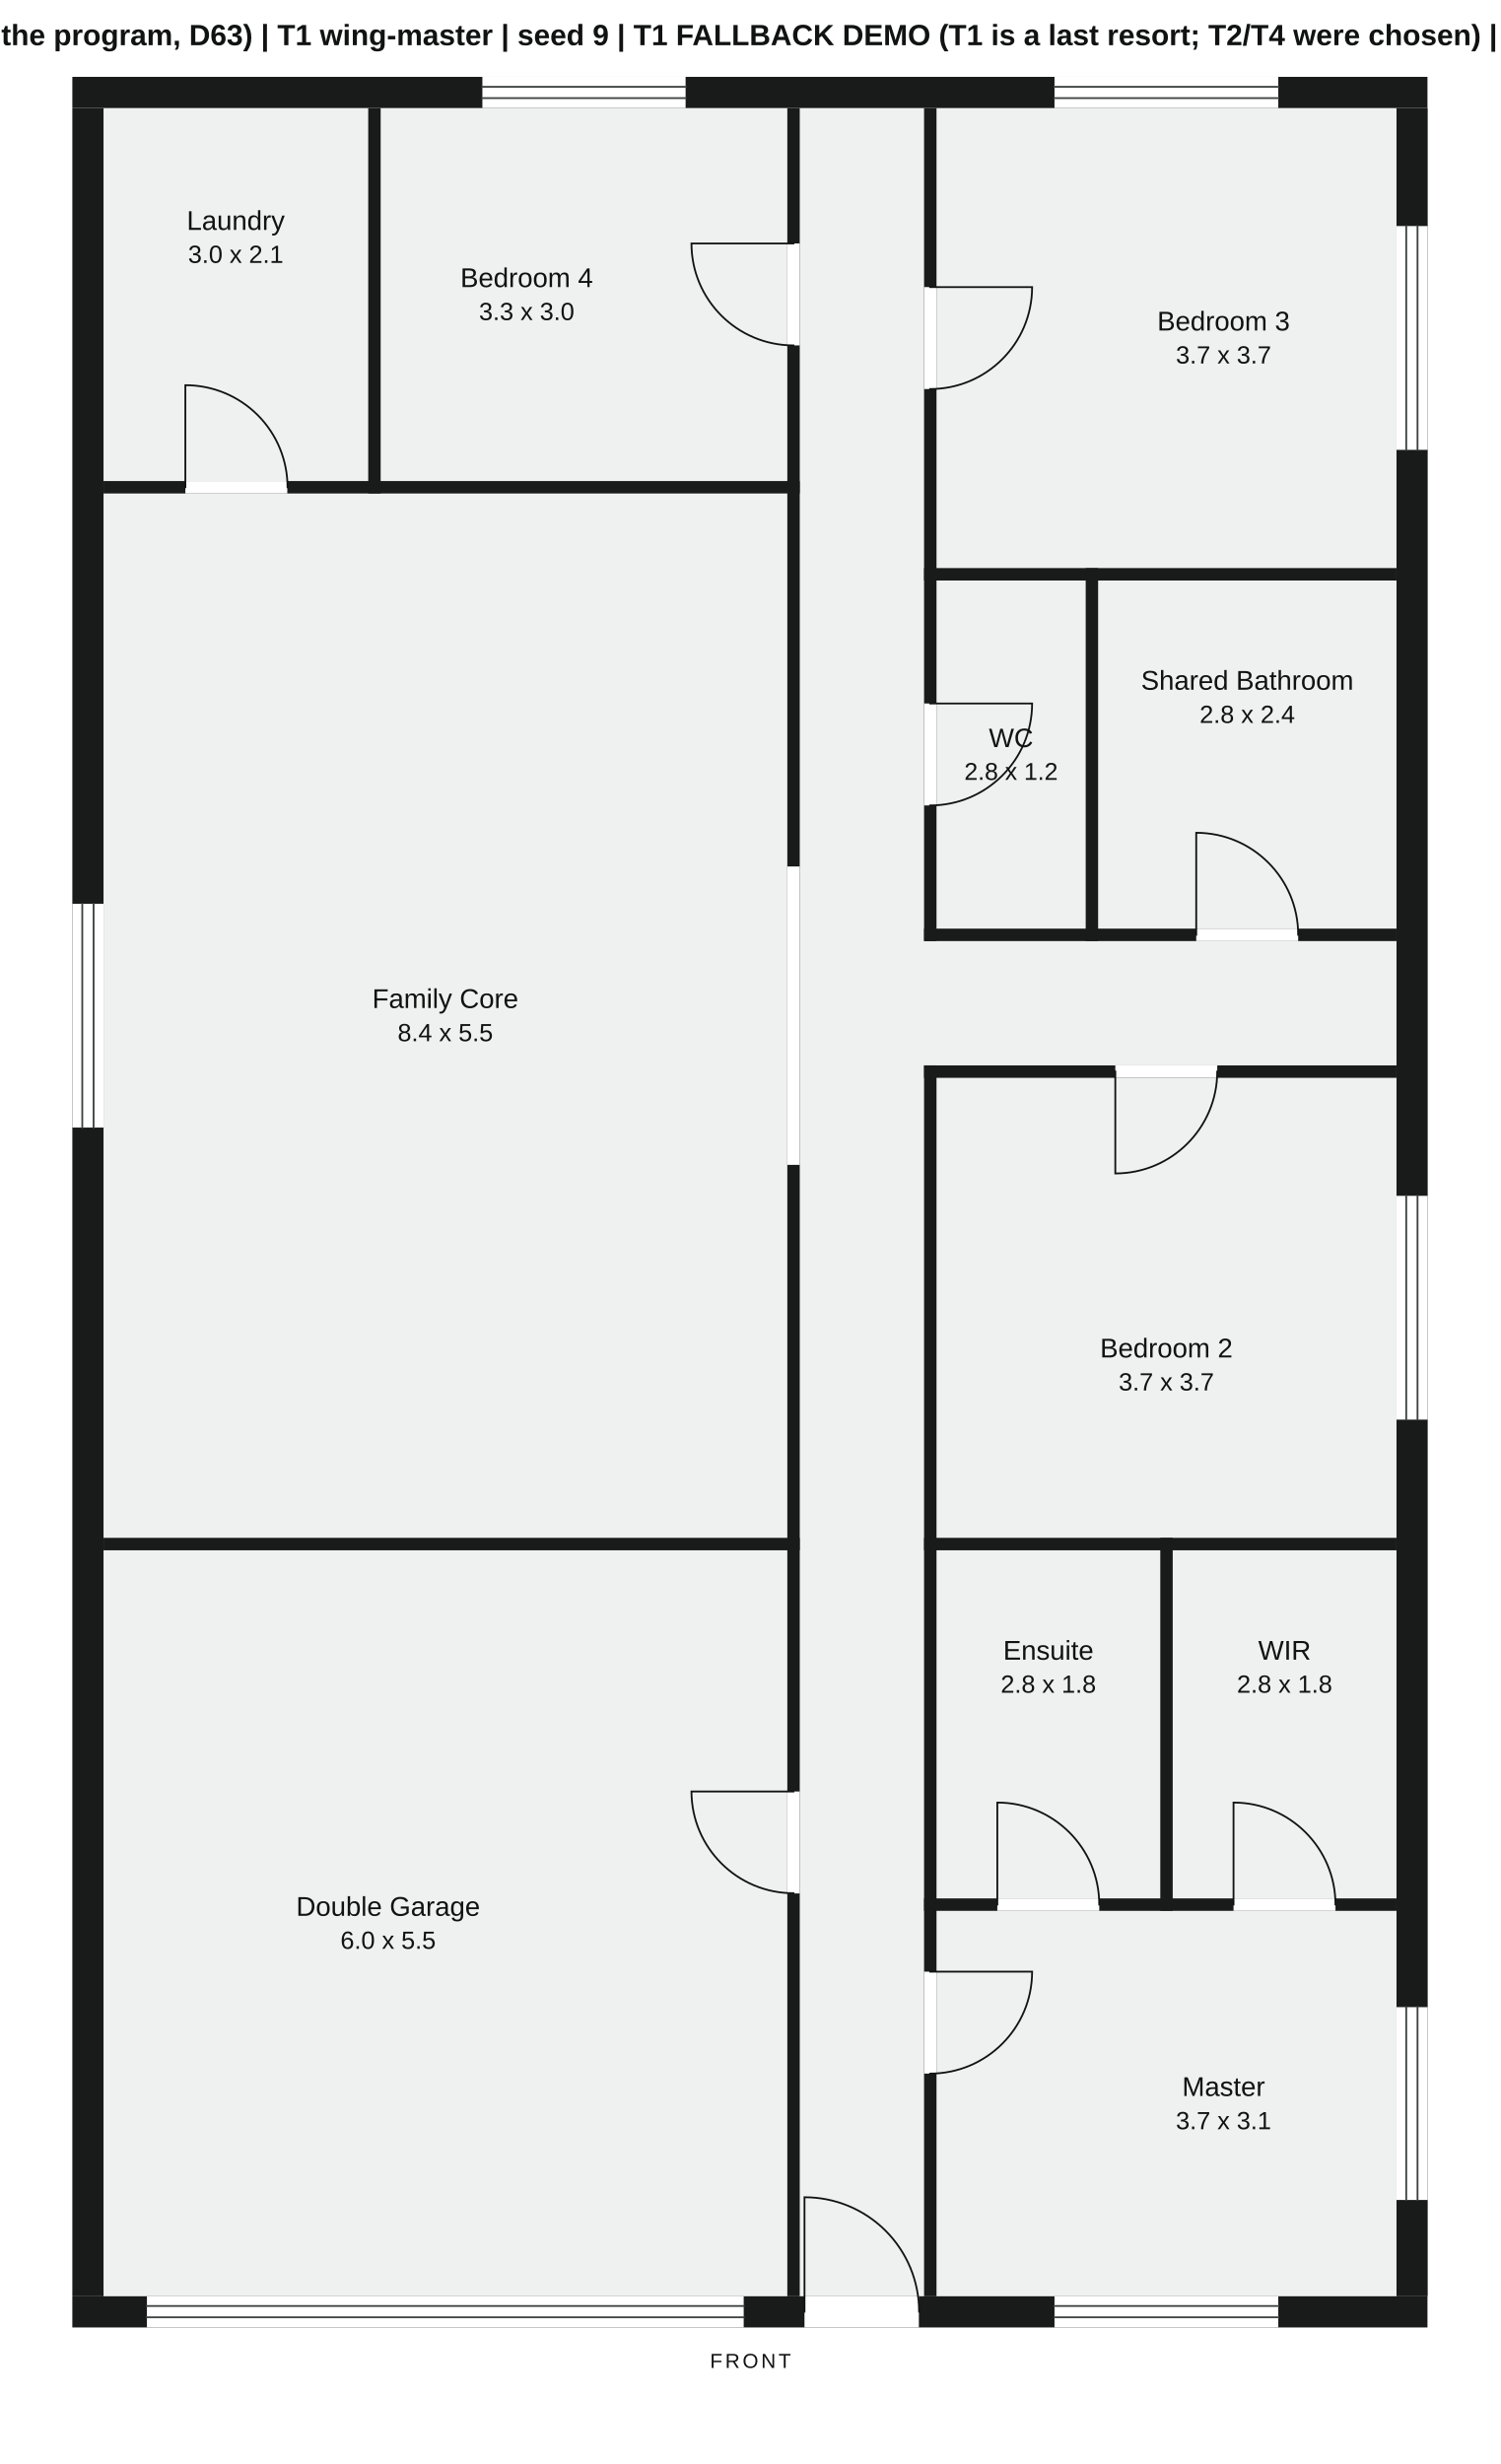
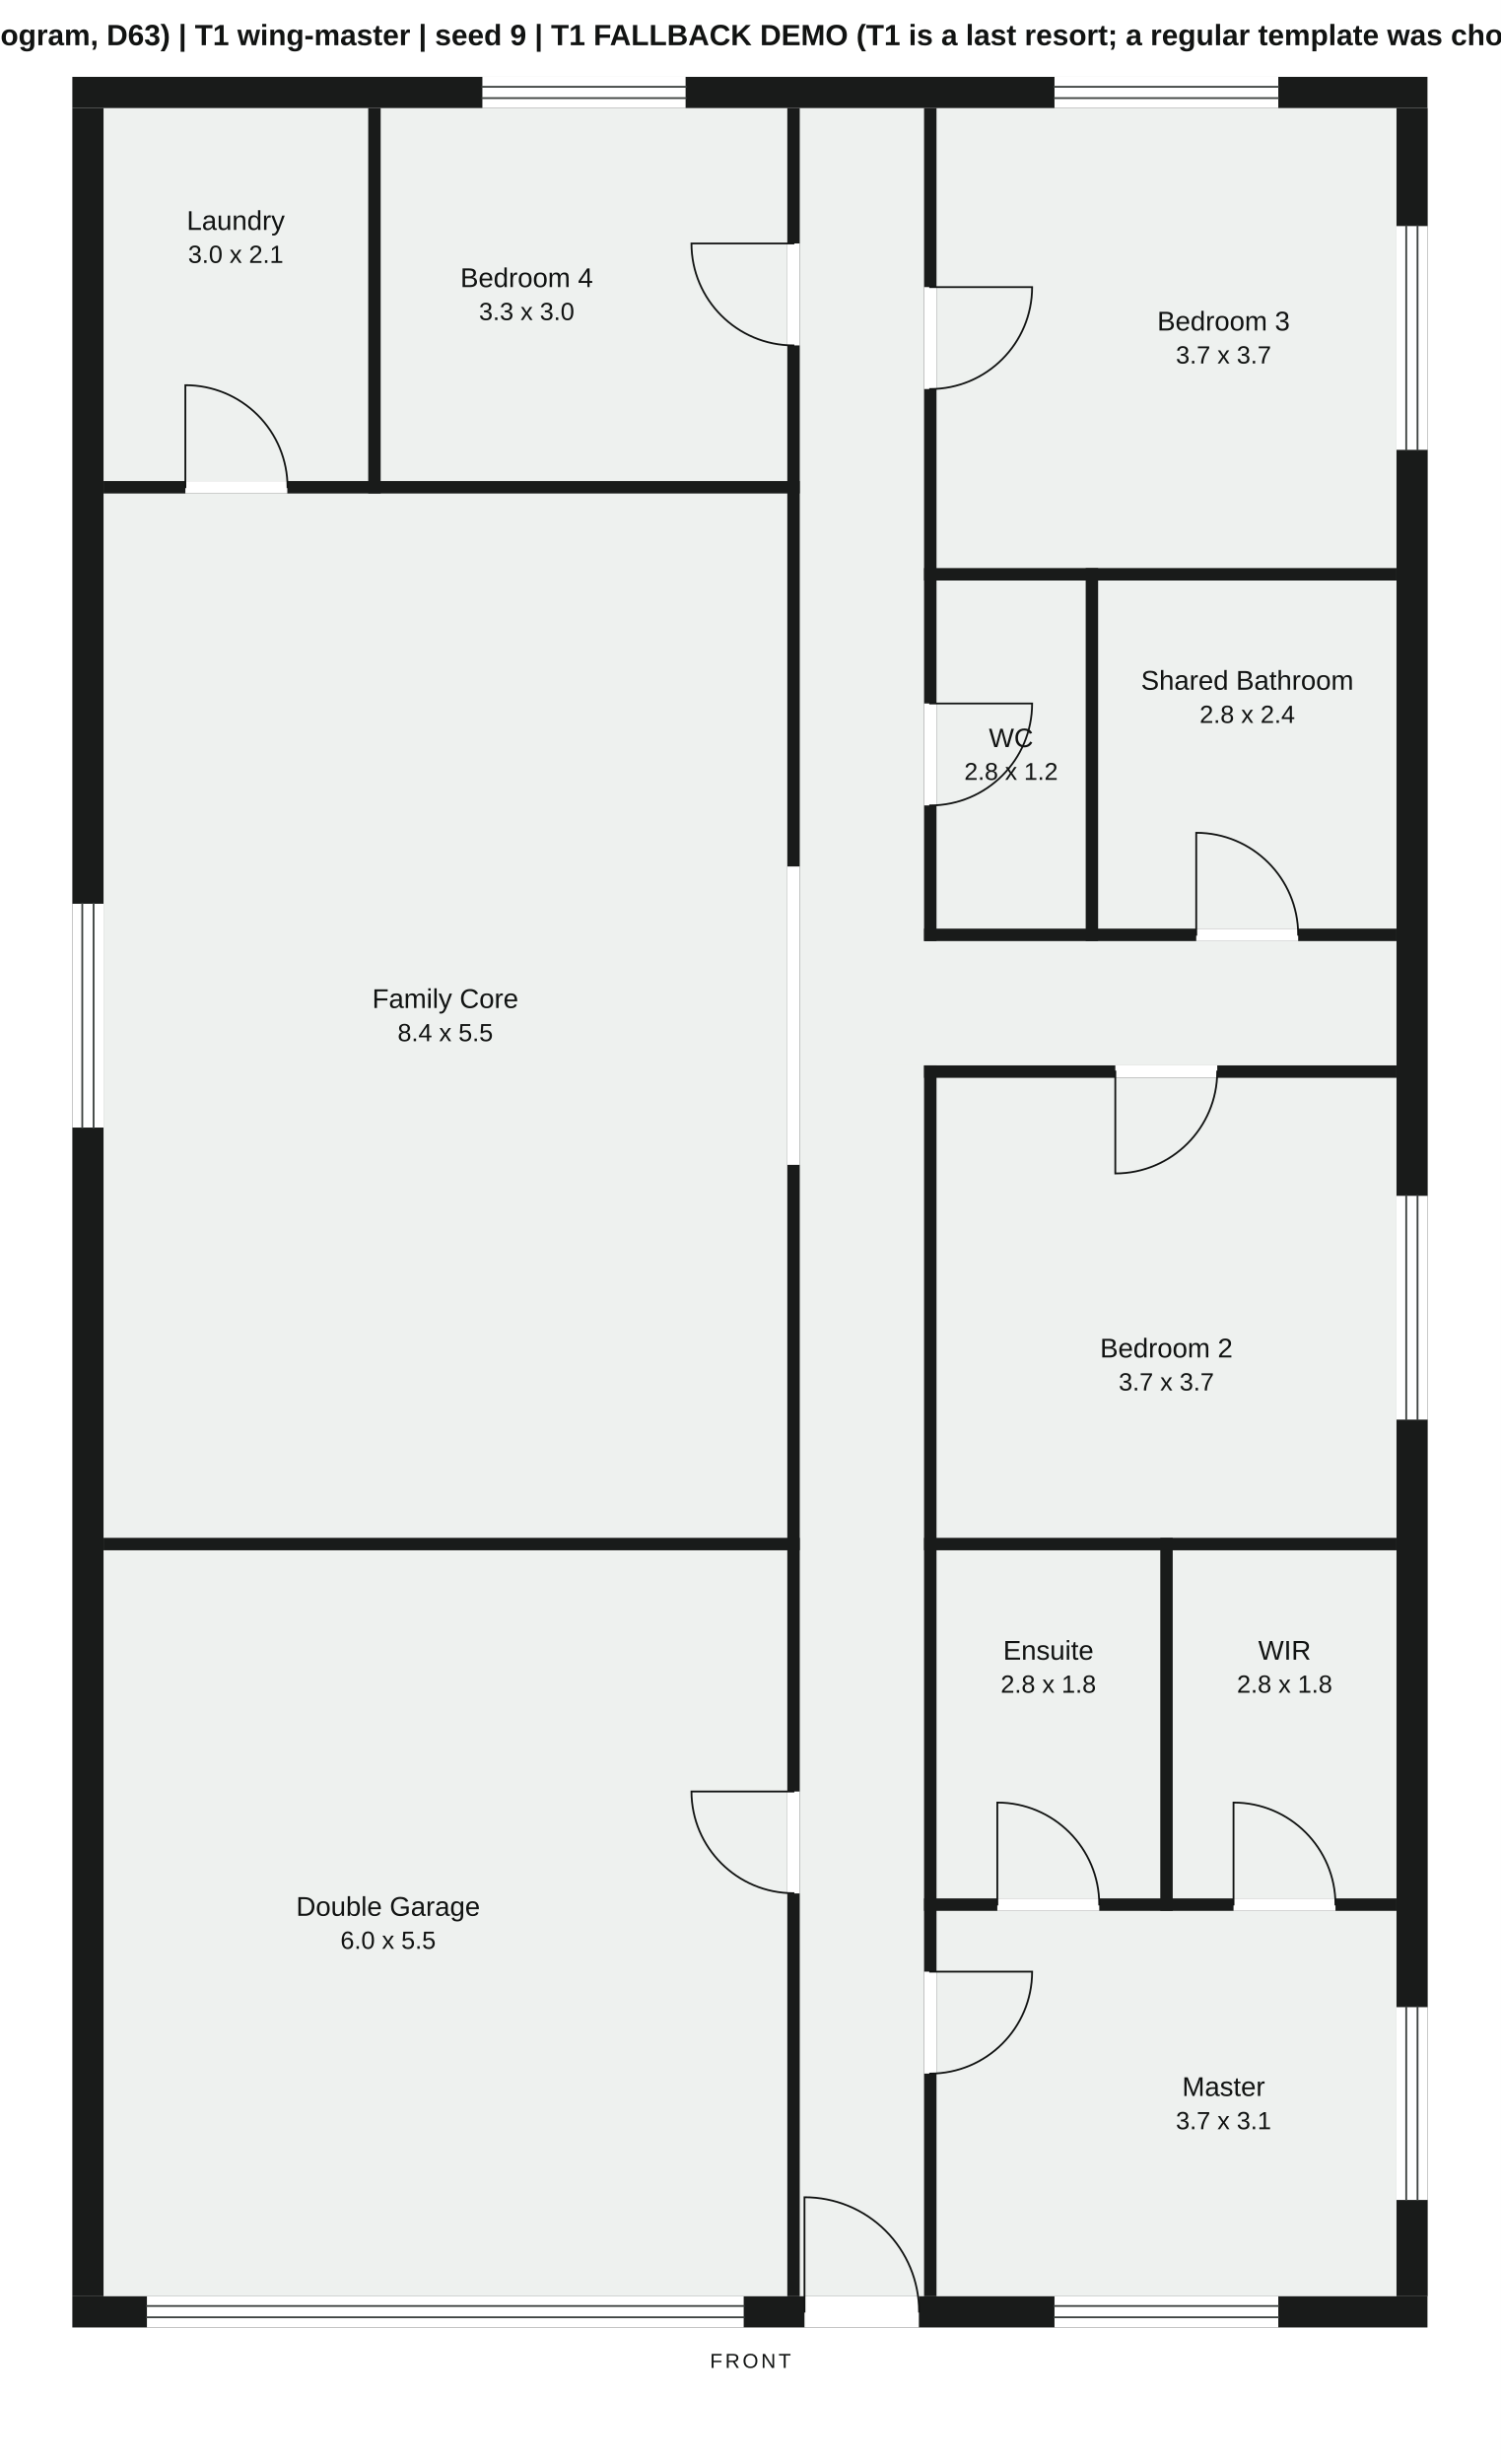
- <svg xmlns="http://www.w3.org/2000/svg" width="664" height="1090" viewBox="0 0 664 1090" role="img" aria-label="FIXTURE-A (no Alfresco in the program, D63) | T1 wing-master | seed 9 | T1 FALLBACK DEMO (T1 is a last resort; T2/T4 were chosen) | provisional · candidate 9-0" font-family="Arial, Helvetica, sans-serif" shape-rendering="geometricPrecision">
+ <svg xmlns="http://www.w3.org/2000/svg" width="664" height="1090" viewBox="0 0 664 1090" role="img" aria-label="FIXTURE-A (no Alfresco in the program, D63) | T1 wing-master | seed 9 | T1 FALLBACK DEMO (T1 is a last resort; a regular template was chosen) | provisional · candidate 9-0" font-family="Arial, Helvetica, sans-serif" shape-rendering="geometricPrecision">
  <rect width="100%" height="100%" fill="#fff" />
  <rect x="45.8" y="47.8" width="572.0" height="968.0" fill="#eef1ef" stroke="none" />
  <rect x="414.3" y="845.3" width="203.5" height="170.5" fill="#eef1ef" stroke="none" />
  <rect x="518.8" y="685.8" width="99.0" height="154.0" fill="#eef1ef" stroke="none" />
  <rect x="414.3" y="685.8" width="99.0" height="154.0" fill="#eef1ef" stroke="none" />
  <rect x="45.8" y="685.8" width="302.5" height="330.0" fill="#eef1ef" stroke="none" />
  <rect x="414.3" y="476.8" width="203.5" height="203.5" fill="#eef1ef" stroke="none" />
  <rect x="485.8" y="256.8" width="132.0" height="154.0" fill="#eef1ef" stroke="none" />
  <rect x="414.3" y="256.8" width="66.0" height="154.0" fill="#eef1ef" stroke="none" />
  <rect x="414.3" y="47.8" width="203.5" height="203.5" fill="#eef1ef" stroke="none" />
  <rect x="45.8" y="218.3" width="302.5" height="462.0" fill="#eef1ef" stroke="none" />
  <rect x="168.4" y="47.8" width="179.8" height="165.0" fill="#eef1ef" stroke="none" />
  <rect x="45.8" y="47.8" width="117.2" height="165.0" fill="#eef1ef" stroke="none" />
  <rect x="353.8" y="944.3" width="55.0" height="71.5" fill="#eef1ef" stroke="none" />
  <rect x="353.8" y="47.8" width="55.0" height="896.5" fill="#eef1ef" stroke="none" />
  <rect x="414.3" y="416.3" width="203.5" height="55.0" fill="#eef1ef" stroke="none" />
  <rect x="384.0" y="416.3" width="55.0" height="55.0" fill="#eef1ef" stroke="none" />
  <rect x="32.0" y="34.0" width="599.5" height="13.8" fill="#191b1a" stroke="none" />
  <rect x="32.0" y="1015.8" width="599.5" height="13.8" fill="#191b1a" stroke="none" />
  <rect x="32.0" y="47.8" width="13.8" height="968.0" fill="#191b1a" stroke="none" />
  <rect x="617.8" y="47.8" width="13.8" height="968.0" fill="#191b1a" stroke="none" />
  <rect x="408.8" y="47.8" width="5.5" height="368.5" fill="#191b1a" stroke="none" />
  <rect x="408.8" y="471.3" width="5.5" height="544.5" fill="#191b1a" stroke="none" />
  <rect x="513.3" y="680.3" width="5.5" height="165.0" fill="#191b1a" stroke="none" />
  <rect x="348.3" y="47.8" width="5.5" height="968.0" fill="#191b1a" stroke="none" />
  <rect x="480.3" y="251.3" width="5.5" height="165.0" fill="#191b1a" stroke="none" />
  <rect x="162.9" y="47.8" width="5.5" height="170.5" fill="#191b1a" stroke="none" />
  <rect x="408.8" y="839.8" width="209.0" height="5.5" fill="#191b1a" stroke="none" />
  <rect x="45.8" y="680.3" width="308.0" height="5.5" fill="#191b1a" stroke="none" />
  <rect x="408.8" y="680.3" width="209.0" height="5.5" fill="#191b1a" stroke="none" />
  <rect x="408.8" y="471.3" width="209.0" height="5.5" fill="#191b1a" stroke="none" />
  <rect x="408.8" y="251.3" width="209.0" height="5.5" fill="#191b1a" stroke="none" />
  <rect x="408.8" y="410.8" width="209.0" height="5.5" fill="#191b1a" stroke="none" />
  <rect x="45.8" y="212.8" width="308.0" height="5.5" fill="#191b1a" stroke="none" />
  <g class="presentational-window" data-room-id="master">
    <rect x="466.5" y="1015.8" width="99.0" height="13.8" fill="#fff" stroke="none" />
    <line x1="466.5" y1="1020.1" x2="565.5" y2="1020.1" stroke="#3d4240" stroke-width="0.8" stroke-linecap="square" />
    <line x1="466.5" y1="1025.1" x2="565.5" y2="1025.1" stroke="#3d4240" stroke-width="0.8" stroke-linecap="square" />
  </g>
  <g class="presentational-window" data-room-id="master">
    <rect x="617.8" y="887.9" width="13.8" height="85.3" fill="#fff" stroke="none" />
    <line x1="622.1" y1="887.9" x2="622.1" y2="973.1" stroke="#3d4240" stroke-width="0.8" stroke-linecap="square" />
    <line x1="627.1" y1="887.9" x2="627.1" y2="973.1" stroke="#3d4240" stroke-width="0.8" stroke-linecap="square" />
  </g>
  <g class="presentational-window" data-room-id="bed2">
    <rect x="617.8" y="529.0" width="13.8" height="99.0" fill="#fff" stroke="none" />
    <line x1="622.1" y1="529.0" x2="622.1" y2="628.0" stroke="#3d4240" stroke-width="0.8" stroke-linecap="square" />
    <line x1="627.1" y1="529.0" x2="627.1" y2="628.0" stroke="#3d4240" stroke-width="0.8" stroke-linecap="square" />
  </g>
  <g class="presentational-window" data-room-id="bed3">
    <rect x="466.5" y="34.0" width="99.0" height="13.8" fill="#fff" stroke="none" />
    <line x1="466.5" y1="38.4" x2="565.5" y2="38.4" stroke="#3d4240" stroke-width="0.8" stroke-linecap="square" />
    <line x1="466.5" y1="43.4" x2="565.5" y2="43.4" stroke="#3d4240" stroke-width="0.8" stroke-linecap="square" />
  </g>
  <g class="presentational-window" data-room-id="bed3">
    <rect x="617.8" y="100.0" width="13.8" height="99.0" fill="#fff" stroke="none" />
    <line x1="622.1" y1="100.0" x2="622.1" y2="199.0" stroke="#3d4240" stroke-width="0.8" stroke-linecap="square" />
    <line x1="627.1" y1="100.0" x2="627.1" y2="199.0" stroke="#3d4240" stroke-width="0.8" stroke-linecap="square" />
  </g>
  <g class="presentational-window" data-room-id="core">
    <rect x="32.0" y="399.8" width="13.8" height="99.0" fill="#fff" stroke="none" />
    <line x1="36.4" y1="399.8" x2="36.4" y2="498.8" stroke="#3d4240" stroke-width="0.8" stroke-linecap="square" />
    <line x1="41.4" y1="399.8" x2="41.4" y2="498.8" stroke="#3d4240" stroke-width="0.8" stroke-linecap="square" />
  </g>
  <g class="presentational-window" data-room-id="bed4">
    <rect x="213.4" y="34.0" width="89.9" height="13.8" fill="#fff" stroke="none" />
    <line x1="213.4" y1="38.4" x2="303.3" y2="38.4" stroke="#3d4240" stroke-width="0.8" stroke-linecap="square" />
    <line x1="213.4" y1="43.4" x2="303.3" y2="43.4" stroke="#3d4240" stroke-width="0.8" stroke-linecap="square" />
  </g>
  <g data-door-id="D-master" data-door-style="swing">
    <rect x="408.8" y="872.2" width="5.5" height="45.1" fill="#fff" stroke="none" />
    <path d="M411.5 872.2 L456.6 872.2 M411.5 917.3 A45.1 45.1 0 0 0 456.6 872.2" fill="none" stroke="#111312" stroke-width="0.8" stroke-linecap="square" />
  </g>
  <g data-door-id="D-wir" data-door-style="swing">
    <rect x="545.7" y="839.8" width="45.1" height="5.5" fill="#fff" stroke="none" />
    <path d="M545.7 842.5 L545.7 797.4 M590.8 842.5 A45.1 45.1 0 0 0 545.7 797.4" fill="none" stroke="#111312" stroke-width="0.8" stroke-linecap="square" />
  </g>
  <g data-door-id="D-ensuite" data-door-style="swing">
    <rect x="441.2" y="839.8" width="45.1" height="5.5" fill="#fff" stroke="none" />
    <path d="M441.2 842.5 L441.2 797.4 M486.3 842.5 A45.1 45.1 0 0 0 441.2 797.4" fill="none" stroke="#111312" stroke-width="0.8" stroke-linecap="square" />
  </g>
  <g data-door-id="D-garage" data-door-style="swing">
    <rect x="348.3" y="792.5" width="5.5" height="45.1" fill="#fff" stroke="none" />
    <path d="M351.0 792.5 L305.9 792.5 M351.0 837.5 A45.1 45.1 0 0 1 305.9 792.5" fill="none" stroke="#111312" stroke-width="0.8" stroke-linecap="square" />
  </g>
  <g data-door-id="D-bed2" data-door-style="swing">
    <rect x="493.4" y="471.3" width="45.1" height="5.5" fill="#fff" stroke="none" />
    <path d="M493.4 474.0 L493.4 519.1 M538.5 474.0 A45.1 45.1 0 0 1 493.4 519.1" fill="none" stroke="#111312" stroke-width="0.8" stroke-linecap="square" />
  </g>
  <g data-door-id="D-bath" data-door-style="swing">
    <rect x="529.2" y="410.8" width="45.1" height="5.5" fill="#fff" stroke="none" />
    <path d="M529.2 413.5 L529.2 368.4 M574.3 413.5 A45.1 45.1 0 0 0 529.2 368.4" fill="none" stroke="#111312" stroke-width="0.8" stroke-linecap="square" />
  </g>
  <g data-door-id="D-wc" data-door-style="swing">
    <rect x="408.8" y="311.2" width="5.5" height="45.1" fill="#fff" stroke="none" />
    <path d="M411.5 311.2 L456.6 311.2 M411.5 356.3 A45.1 45.1 0 0 0 456.6 311.2" fill="none" stroke="#111312" stroke-width="0.8" stroke-linecap="square" />
  </g>
  <g data-door-id="D-bed3" data-door-style="swing">
    <rect x="408.8" y="127.0" width="5.5" height="45.1" fill="#fff" stroke="none" />
    <path d="M411.5 127.0 L456.6 127.0 M411.5 172.1 A45.1 45.1 0 0 0 456.6 127.0" fill="none" stroke="#111312" stroke-width="0.8" stroke-linecap="square" />
  </g>
  <g data-door-id="D-bed4" data-door-style="swing">
    <rect x="348.3" y="107.7" width="5.5" height="45.1" fill="#fff" stroke="none" />
    <path d="M351.0 107.7 L305.9 107.7 M351.0 152.8 A45.1 45.1 0 0 1 305.9 107.7" fill="none" stroke="#111312" stroke-width="0.8" stroke-linecap="square" />
  </g>
  <g data-door-id="D-laundry" data-door-style="swing">
    <rect x="82.0" y="212.8" width="45.1" height="5.5" fill="#fff" stroke="none" />
    <path d="M82.0 215.5 L82.0 170.4 M127.2 215.5 A45.1 45.1 0 0 0 82.0 170.4" fill="none" stroke="#111312" stroke-width="0.8" stroke-linecap="square" />
  </g>
  <g data-door-id="C-H-stem-core" data-door-style="cased">
    <rect x="348.3" y="383.3" width="5.5" height="132.0" fill="#fff" stroke="none" />
  </g>
  <g data-door-id="D-front" data-door-style="swing">
    <rect x="355.9" y="1015.8" width="50.6" height="13.8" fill="#fff" stroke="none" />
    <path d="M355.9 1022.6 L355.9 972.0 M406.6 1022.6 A50.6 50.6 0 0 0 355.9 972.0" fill="none" stroke="#111312" stroke-width="0.8" stroke-linecap="square" />
  </g>
  <g data-door-id="D-vehicle" data-door-style="vehicle">
    <rect x="65.0" y="1015.8" width="264.0" height="13.8" fill="#fff" stroke="none" />
    <line x1="65.0" y1="1020.1" x2="329.0" y2="1020.1" stroke="#3d4240" stroke-width="0.8" stroke-linecap="square" />
    <line x1="65.0" y1="1025.1" x2="329.0" y2="1025.1" stroke="#3d4240" stroke-width="0.8" stroke-linecap="square" />
  </g>
  <g class="room-label" data-room-id="master">
    <text x="541.3" y="927.2" font-size="12.0" font-weight="500" text-anchor="middle" fill="#111312">Master</text>
    <text x="541.3" y="941.9" font-size="11.0" text-anchor="middle" fill="#111312">3.7 x 3.1</text>
  </g>
  <g class="room-label" data-room-id="wir">
    <text x="568.3" y="734.2" font-size="12.0" font-weight="500" text-anchor="middle" fill="#111312">WIR</text>
    <text x="568.3" y="748.8" font-size="11.0" text-anchor="middle" fill="#111312">2.8 x 1.8</text>
  </g>
  <g class="room-label" data-room-id="ensuite">
    <text x="463.8" y="734.2" font-size="12.0" font-weight="500" text-anchor="middle" fill="#111312">Ensuite</text>
    <text x="463.8" y="748.8" font-size="11.0" text-anchor="middle" fill="#111312">2.8 x 1.8</text>
  </g>
  <g class="room-label" data-room-id="garage">
    <text x="171.7" y="847.5" font-size="12.0" font-weight="500" text-anchor="middle" fill="#111312">Double Garage</text>
    <text x="171.7" y="862.1" font-size="11.0" text-anchor="middle" fill="#111312">6.0 x 5.5</text>
  </g>
  <g class="room-label" data-room-id="bed2">
    <text x="516.0" y="600.5" font-size="12.0" font-weight="500" text-anchor="middle" fill="#111312">Bedroom 2</text>
    <text x="516.0" y="615.1" font-size="11.0" text-anchor="middle" fill="#111312">3.7 x 3.7</text>
  </g>
  <g class="room-label" data-room-id="bath">
    <text x="551.8" y="305.1" font-size="12.0" font-weight="500" text-anchor="middle" fill="#111312">Shared Bathroom</text>
    <text x="551.8" y="319.8" font-size="11.0" text-anchor="middle" fill="#111312">2.8 x 2.4</text>
  </g>
  <g class="room-label" data-room-id="wc">
    <text x="447.3" y="330.5" font-size="11.8" font-weight="500" text-anchor="middle" fill="#111312">WC</text>
    <text x="447.3" y="345.0" font-size="10.8" text-anchor="middle" fill="#111312">2.8 x 1.2</text>
  </g>
  <g class="room-label" data-room-id="bed3">
    <text x="541.3" y="146.2" font-size="12.0" font-weight="500" text-anchor="middle" fill="#111312">Bedroom 3</text>
    <text x="541.3" y="160.8" font-size="11.0" text-anchor="middle" fill="#111312">3.7 x 3.7</text>
  </g>
  <g class="room-label" data-room-id="core">
    <text x="197.0" y="445.9" font-size="12.0" font-weight="500" text-anchor="middle" fill="#111312">Family Core</text>
    <text x="197.0" y="460.6" font-size="11.0" text-anchor="middle" fill="#111312">8.4 x 5.5</text>
  </g>
  <g class="room-label" data-room-id="bed4">
    <text x="233.0" y="127.0" font-size="12.0" font-weight="500" text-anchor="middle" fill="#111312">Bedroom 4</text>
    <text x="233.0" y="141.6" font-size="11.0" text-anchor="middle" fill="#111312">3.3 x 3.0</text>
  </g>
  <g class="room-label" data-room-id="laundry">
    <text x="104.3" y="101.7" font-size="12.0" font-weight="500" text-anchor="middle" fill="#111312">Laundry</text>
    <text x="104.3" y="116.3" font-size="11.0" text-anchor="middle" fill="#111312">3.0 x 2.1</text>
  </g>
-   <text x="332.0" y="20" font-size="13" font-weight="600" text-anchor="middle" fill="#111312">FIXTURE-A (no Alfresco in the program, D63) | T1 wing-master | seed 9 | T1 FALLBACK DEMO (T1 is a last resort; T2/T4 were chosen) | provisional · candidate 9-0</text>
+   <text x="332.0" y="20" font-size="13" font-weight="600" text-anchor="middle" fill="#111312">FIXTURE-A (no Alfresco in the program, D63) | T1 wing-master | seed 9 | T1 FALLBACK DEMO (T1 is a last resort; a regular template was chosen) | provisional · candidate 9-0</text>
  <text x="332.0" y="1047.5" font-size="9" letter-spacing="1.2" text-anchor="middle" fill="#111312">FRONT</text>
</svg>
